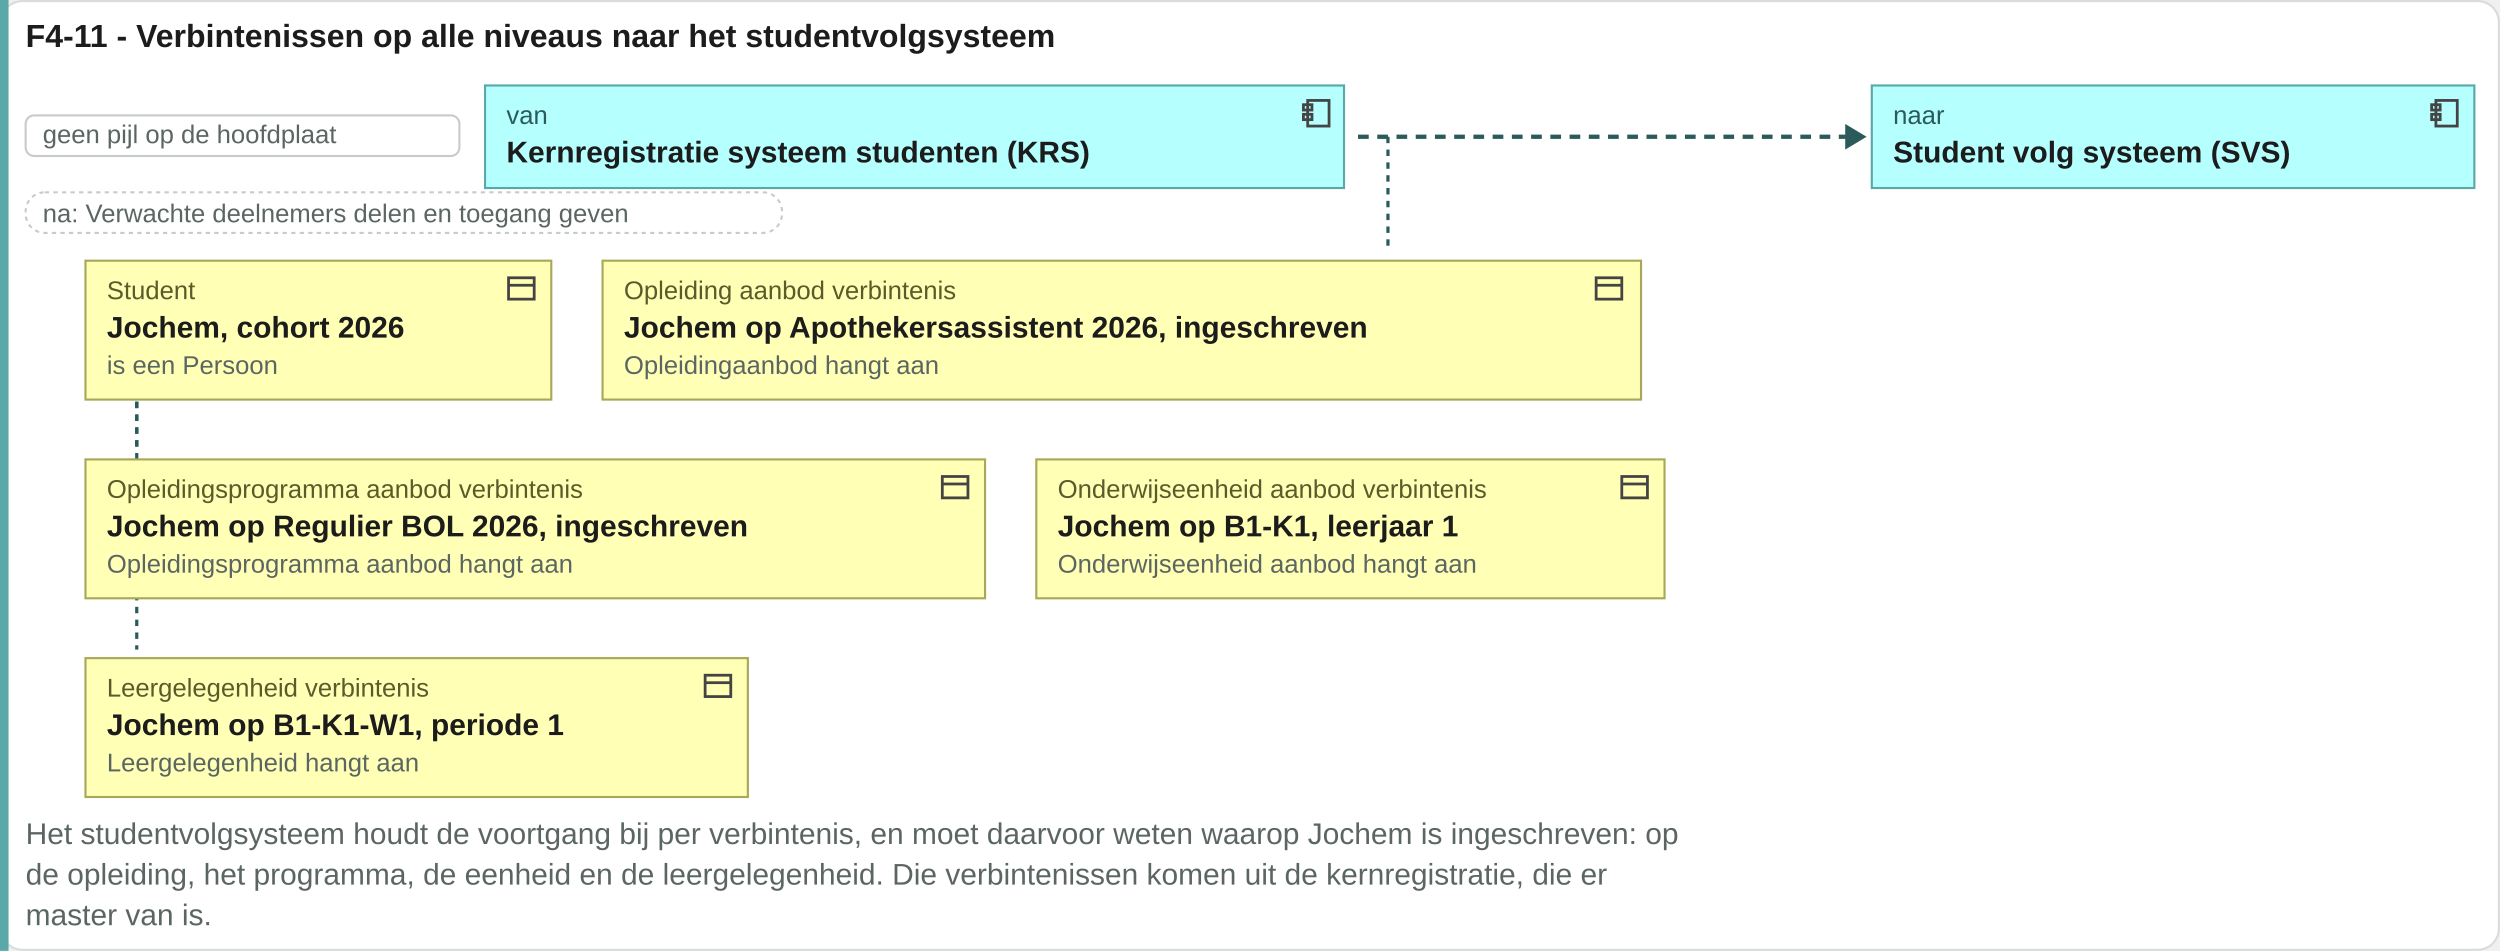
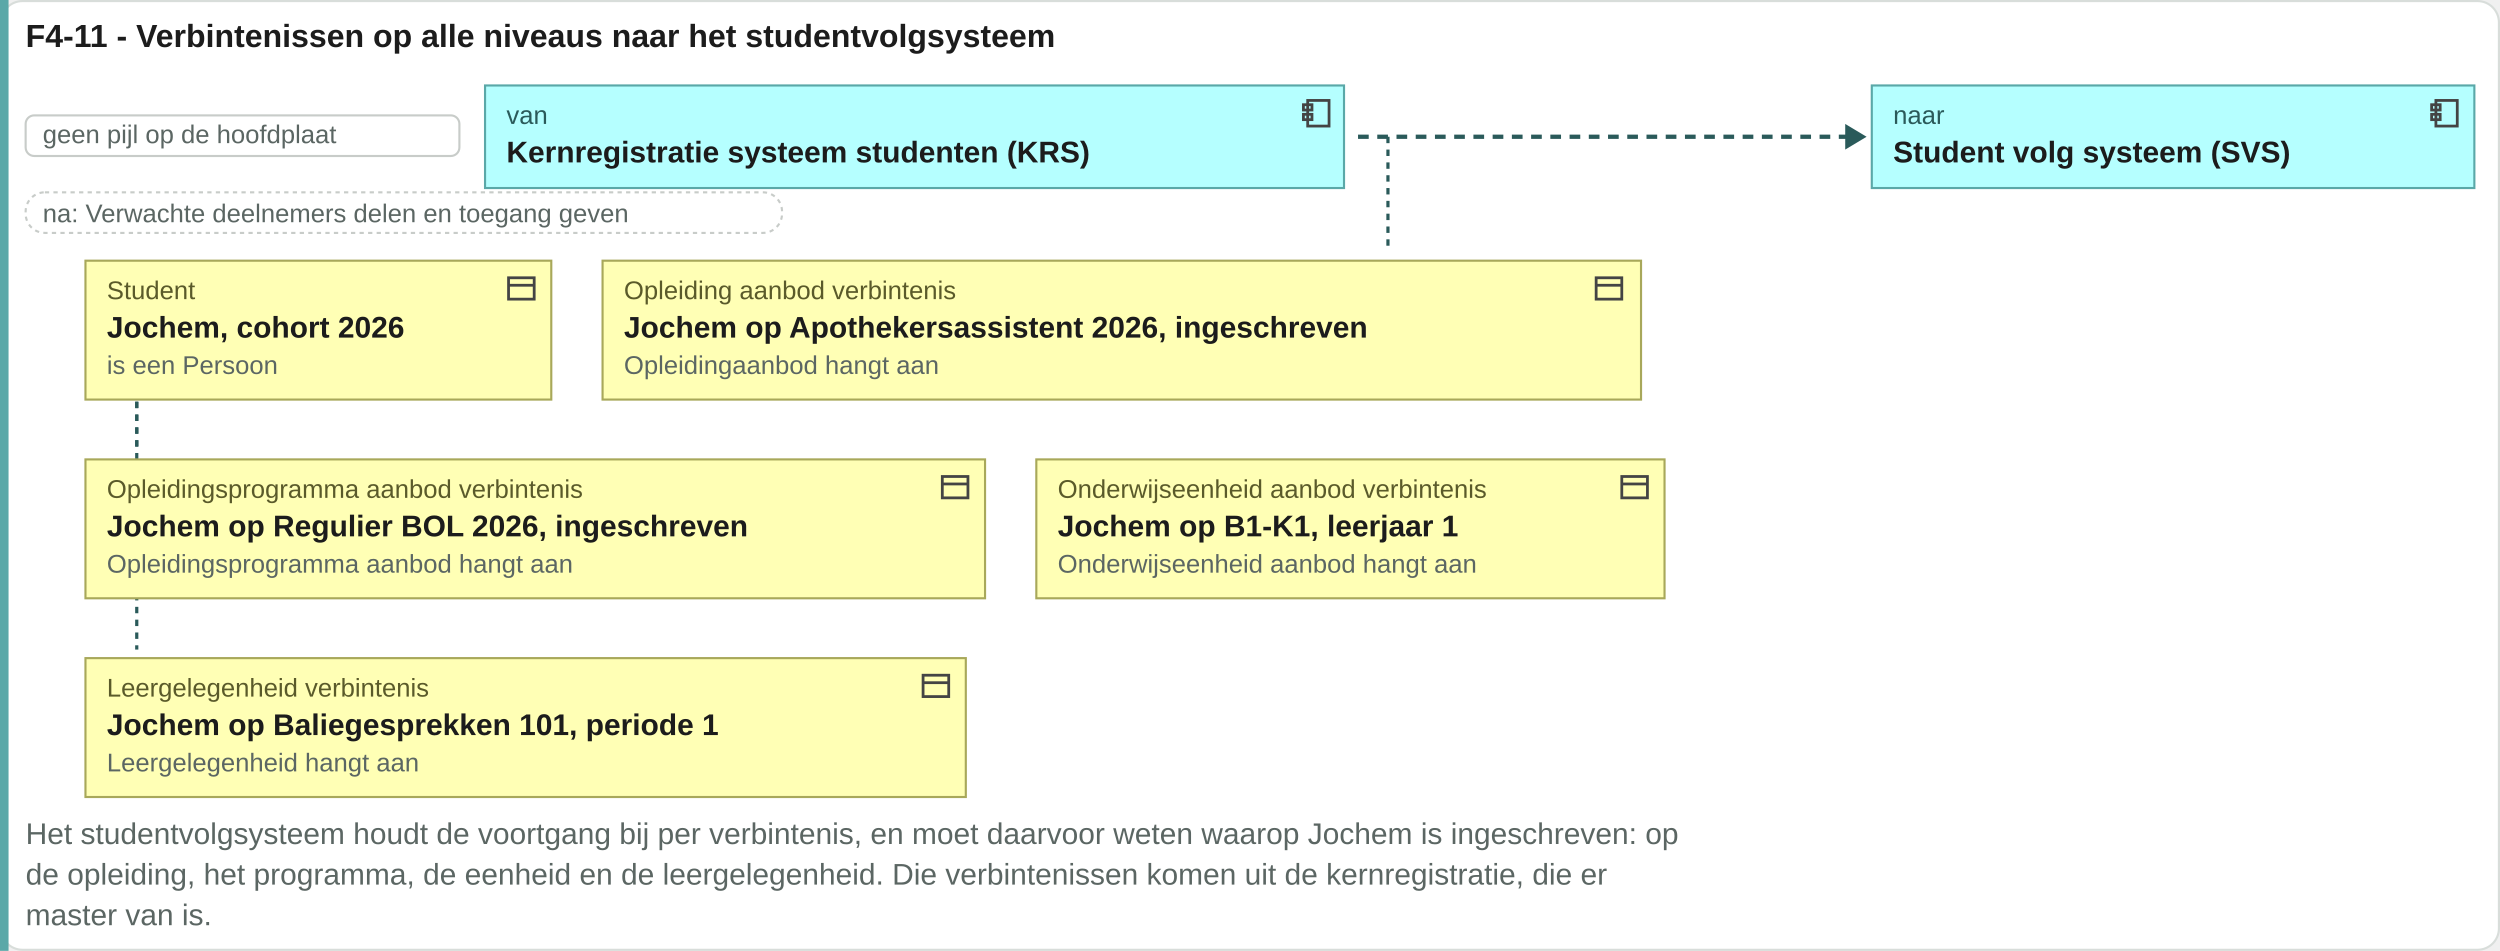
<svg xmlns="http://www.w3.org/2000/svg" viewBox="0 0 1170 445" width="1170" height="445">
  <rect x="0.5" y="0.5" width="1169" height="444" rx="10" fill="#ffffff" stroke="#d8ddda" />
  <text x="12" y="22" font-family="Arial, Helvetica, sans-serif" font-size="15" font-weight="bold" fill="#1c1c1c" text-anchor="start">F4-11 - Verbintenissen op alle niveaus naar het studentvolgsysteem</text>
  <rect x="0" y="0" width="4" height="445" fill="#5aa8a8" />
  <rect x="12" y="54" width="203" height="19" rx="4" fill="#ffffff" stroke="#c8ccc9" />
  <text x="20" y="67" font-family="Arial, Helvetica, sans-serif" font-size="12" fill="#5b6663" text-anchor="start">geen pijl op de hoofdplaat</text>
  <rect x="227" y="40" width="402" height="48" rx="0" fill="#b5ffff" stroke="#5aa8a8" />
  <g transform="translate(608,45)" fill="none" stroke="#444" stroke-width="1.3">
    <rect x="4" y="2" width="10" height="12" />
    <rect x="2" y="4" width="4" height="2.5" />
    <rect x="2" y="8.5" width="4" height="2.5" />
  </g>
  <text x="237" y="58" font-family="Arial, Helvetica, sans-serif" font-size="12" fill="#2a5a5a" text-anchor="start">van</text>
  <text x="237" y="76" font-family="Arial, Helvetica, sans-serif" font-size="14" font-weight="bold" fill="#1c1c1c" text-anchor="start">Kernregistratie systeem studenten (KRS)</text>
  <path d="M635.56 64H865.56" stroke="#2a5a5a" stroke-width="2" stroke-dasharray="5 4" />
  <path d="M863.56 58l10 6-10 6z" fill="#2a5a5a" />
  <rect x="876" y="40" width="282" height="48" rx="0" fill="#b5ffff" stroke="#5aa8a8" />
  <g transform="translate(1136,45)" fill="none" stroke="#444" stroke-width="1.3">
    <rect x="4" y="2" width="10" height="12" />
    <rect x="2" y="4" width="4" height="2.5" />
    <rect x="2" y="8.5" width="4" height="2.5" />
  </g>
  <text x="886" y="58" font-family="Arial, Helvetica, sans-serif" font-size="12" fill="#2a5a5a" text-anchor="start">naar</text>
  <text x="886" y="76" font-family="Arial, Helvetica, sans-serif" font-size="14" font-weight="bold" fill="#1c1c1c" text-anchor="start">Student volg systeem (SVS)</text>
  <rect x="12" y="90" width="354" height="19" rx="9" fill="#ffffff" stroke="#c8ccc9" stroke-dasharray="2 2" />
  <text x="20" y="104" font-family="Arial, Helvetica, sans-serif" font-size="12" fill="#5b6663" text-anchor="start">na: Verwachte deelnemers delen en toegang geven</text>
  <path d="M649.56 64V118" stroke="#2a5a5a" stroke-width="1.5" stroke-dasharray="3 3" />
  <path d="M64 122V211" stroke="#2a5a5a" stroke-width="1.5" stroke-dasharray="3 3" />
  <path d="M64 122V304" stroke="#2a5a5a" stroke-width="1.5" stroke-dasharray="3 3" />
  <rect x="40" y="122" width="218" height="65" rx="0" fill="#ffffb5" stroke="#a8a85a" />
  <g transform="translate(236,127)" fill="none" stroke="#444" stroke-width="1.3">
    <rect x="2" y="3" width="12" height="10" />
    <path d="M2 6.5h12" />
  </g>
  <text x="50" y="140" font-family="Arial, Helvetica, sans-serif" font-size="12" fill="#5a5a2a" text-anchor="start">Student</text>
  <text x="50" y="158" font-family="Arial, Helvetica, sans-serif" font-size="14" font-weight="bold" fill="#1c1c1c" text-anchor="start">Jochem, cohort 2026</text>
  <text x="50" y="175" font-family="Arial, Helvetica, sans-serif" font-size="12" fill="#5b6663" text-anchor="start">is een Persoon</text>
  <rect x="282" y="122" width="486" height="65" rx="0" fill="#ffffb5" stroke="#a8a85a" />
  <g transform="translate(745,127)" fill="none" stroke="#444" stroke-width="1.3">
    <rect x="2" y="3" width="12" height="10" />
    <path d="M2 6.5h12" />
  </g>
  <text x="292" y="140" font-family="Arial, Helvetica, sans-serif" font-size="12" fill="#5a5a2a" text-anchor="start">Opleiding aanbod verbintenis</text>
  <text x="292" y="158" font-family="Arial, Helvetica, sans-serif" font-size="14" font-weight="bold" fill="#1c1c1c" text-anchor="start">Jochem op Apothekersassistent 2026, ingeschreven</text>
  <text x="292" y="175" font-family="Arial, Helvetica, sans-serif" font-size="12" fill="#5b6663" text-anchor="start">Opleidingaanbod hangt aan</text>
  <rect x="40" y="215" width="421" height="65" rx="0" fill="#ffffb5" stroke="#a8a85a" />
  <g transform="translate(439,220)" fill="none" stroke="#444" stroke-width="1.3">
    <rect x="2" y="3" width="12" height="10" />
    <path d="M2 6.5h12" />
  </g>
  <text x="50" y="233" font-family="Arial, Helvetica, sans-serif" font-size="12" fill="#5a5a2a" text-anchor="start">Opleidingsprogramma aanbod verbintenis</text>
  <text x="50" y="251" font-family="Arial, Helvetica, sans-serif" font-size="14" font-weight="bold" fill="#1c1c1c" text-anchor="start">Jochem op Regulier BOL 2026, ingeschreven</text>
  <text x="50" y="268" font-family="Arial, Helvetica, sans-serif" font-size="12" fill="#5b6663" text-anchor="start">Opleidingsprogramma aanbod hangt aan</text>
  <rect x="485" y="215" width="294" height="65" rx="0" fill="#ffffb5" stroke="#a8a85a" />
  <g transform="translate(757,220)" fill="none" stroke="#444" stroke-width="1.3">
    <rect x="2" y="3" width="12" height="10" />
    <path d="M2 6.5h12" />
  </g>
  <text x="495" y="233" font-family="Arial, Helvetica, sans-serif" font-size="12" fill="#5a5a2a" text-anchor="start">Onderwijseenheid aanbod verbintenis</text>
  <text x="495" y="251" font-family="Arial, Helvetica, sans-serif" font-size="14" font-weight="bold" fill="#1c1c1c" text-anchor="start">Jochem op B1-K1, leerjaar 1</text>
  <text x="495" y="268" font-family="Arial, Helvetica, sans-serif" font-size="12" fill="#5b6663" text-anchor="start">Onderwijseenheid aanbod hangt aan</text>
-   <rect x="40" y="308" width="310" height="65" rx="0" fill="#ffffb5" stroke="#a8a85a" />
-   <g transform="translate(328,313)" fill="none" stroke="#444" stroke-width="1.3">
+   <rect x="40" y="308" width="412" height="65" rx="0" fill="#ffffb5" stroke="#a8a85a" />
+   <g transform="translate(430,313)" fill="none" stroke="#444" stroke-width="1.3">
    <rect x="2" y="3" width="12" height="10" />
    <path d="M2 6.5h12" />
  </g>
  <text x="50" y="326" font-family="Arial, Helvetica, sans-serif" font-size="12" fill="#5a5a2a" text-anchor="start">Leergelegenheid verbintenis</text>
-   <text x="50" y="344" font-family="Arial, Helvetica, sans-serif" font-size="14" font-weight="bold" fill="#1c1c1c" text-anchor="start">Jochem op B1-K1-W1, periode 1</text>
+   <text x="50" y="344" font-family="Arial, Helvetica, sans-serif" font-size="14" font-weight="bold" fill="#1c1c1c" text-anchor="start">Jochem op Baliegesprekken 101, periode 1</text>
  <text x="50" y="361" font-family="Arial, Helvetica, sans-serif" font-size="12" fill="#5b6663" text-anchor="start">Leergelegenheid hangt aan</text>
  <text x="12" y="395" font-family="Arial, Helvetica, sans-serif" font-size="14" fill="#5b6663" text-anchor="start">Het studentvolgsysteem houdt de voortgang bij per verbintenis, en moet daarvoor weten waarop Jochem is ingeschreven: op</text>
  <text x="12" y="414" font-family="Arial, Helvetica, sans-serif" font-size="14" fill="#5b6663" text-anchor="start">de opleiding, het programma, de eenheid en de leergelegenheid. Die verbintenissen komen uit de kernregistratie, die er</text>
  <text x="12" y="433" font-family="Arial, Helvetica, sans-serif" font-size="14" fill="#5b6663" text-anchor="start">master van is.</text>
</svg>
